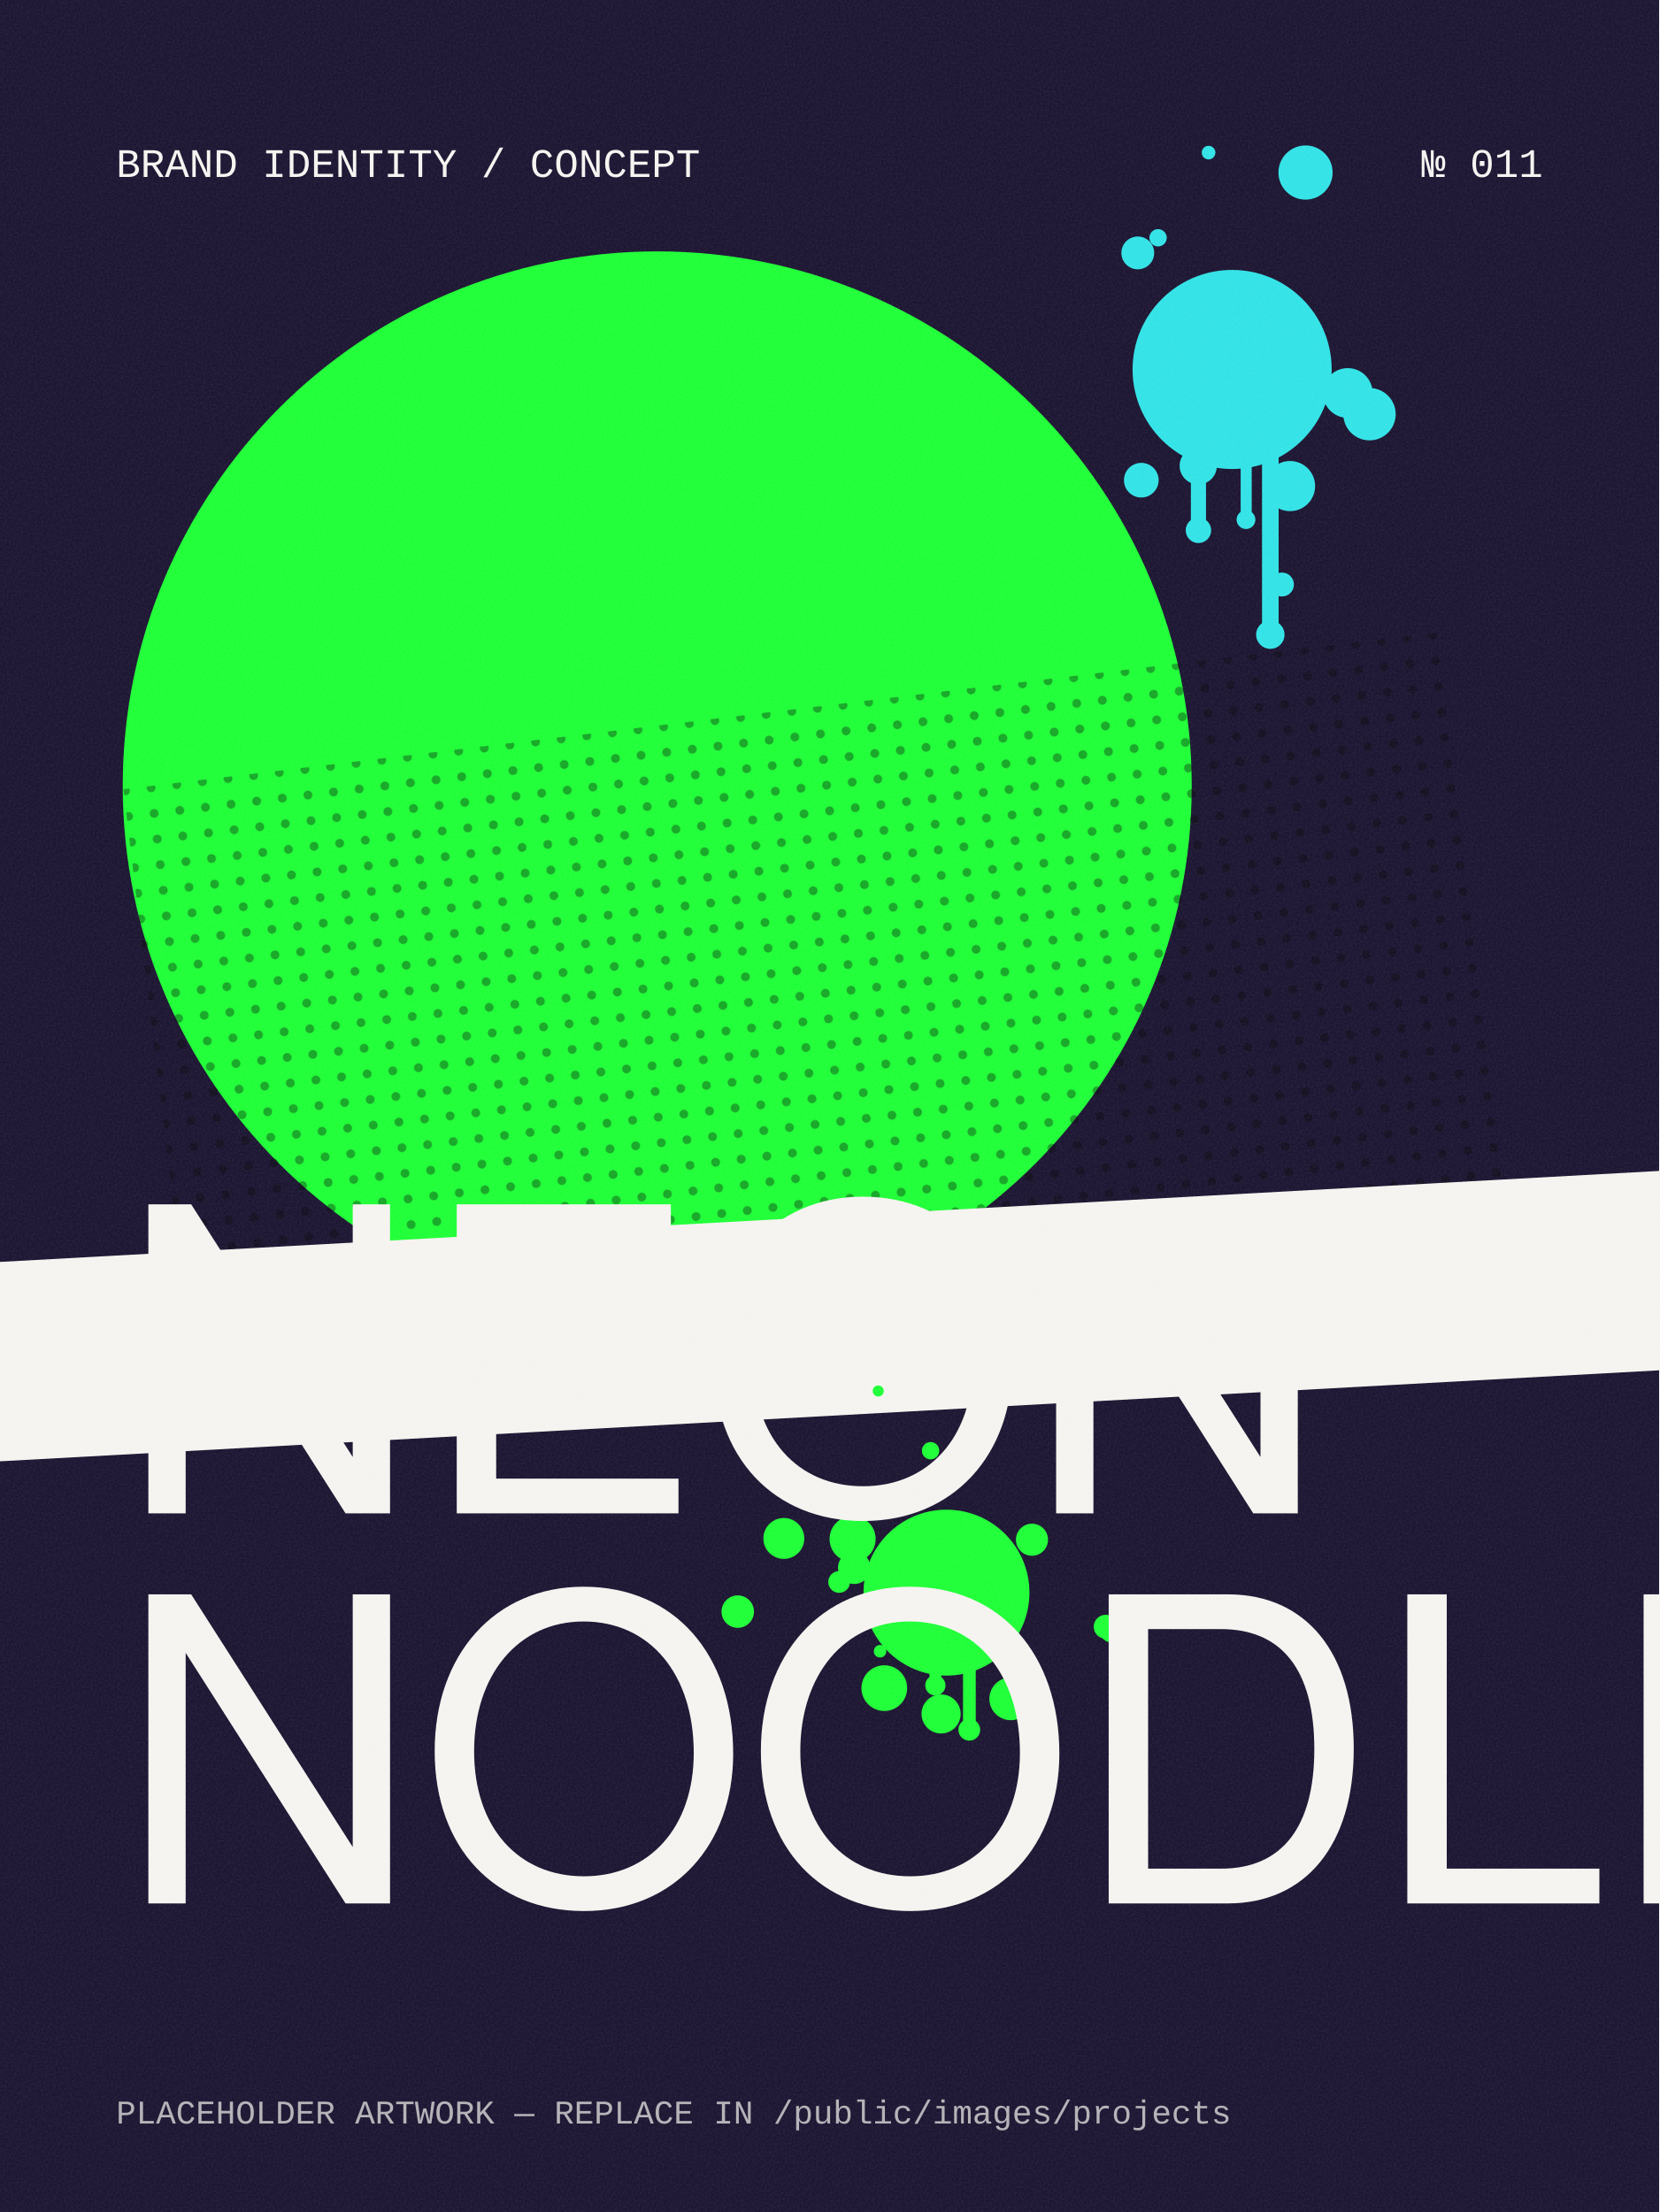
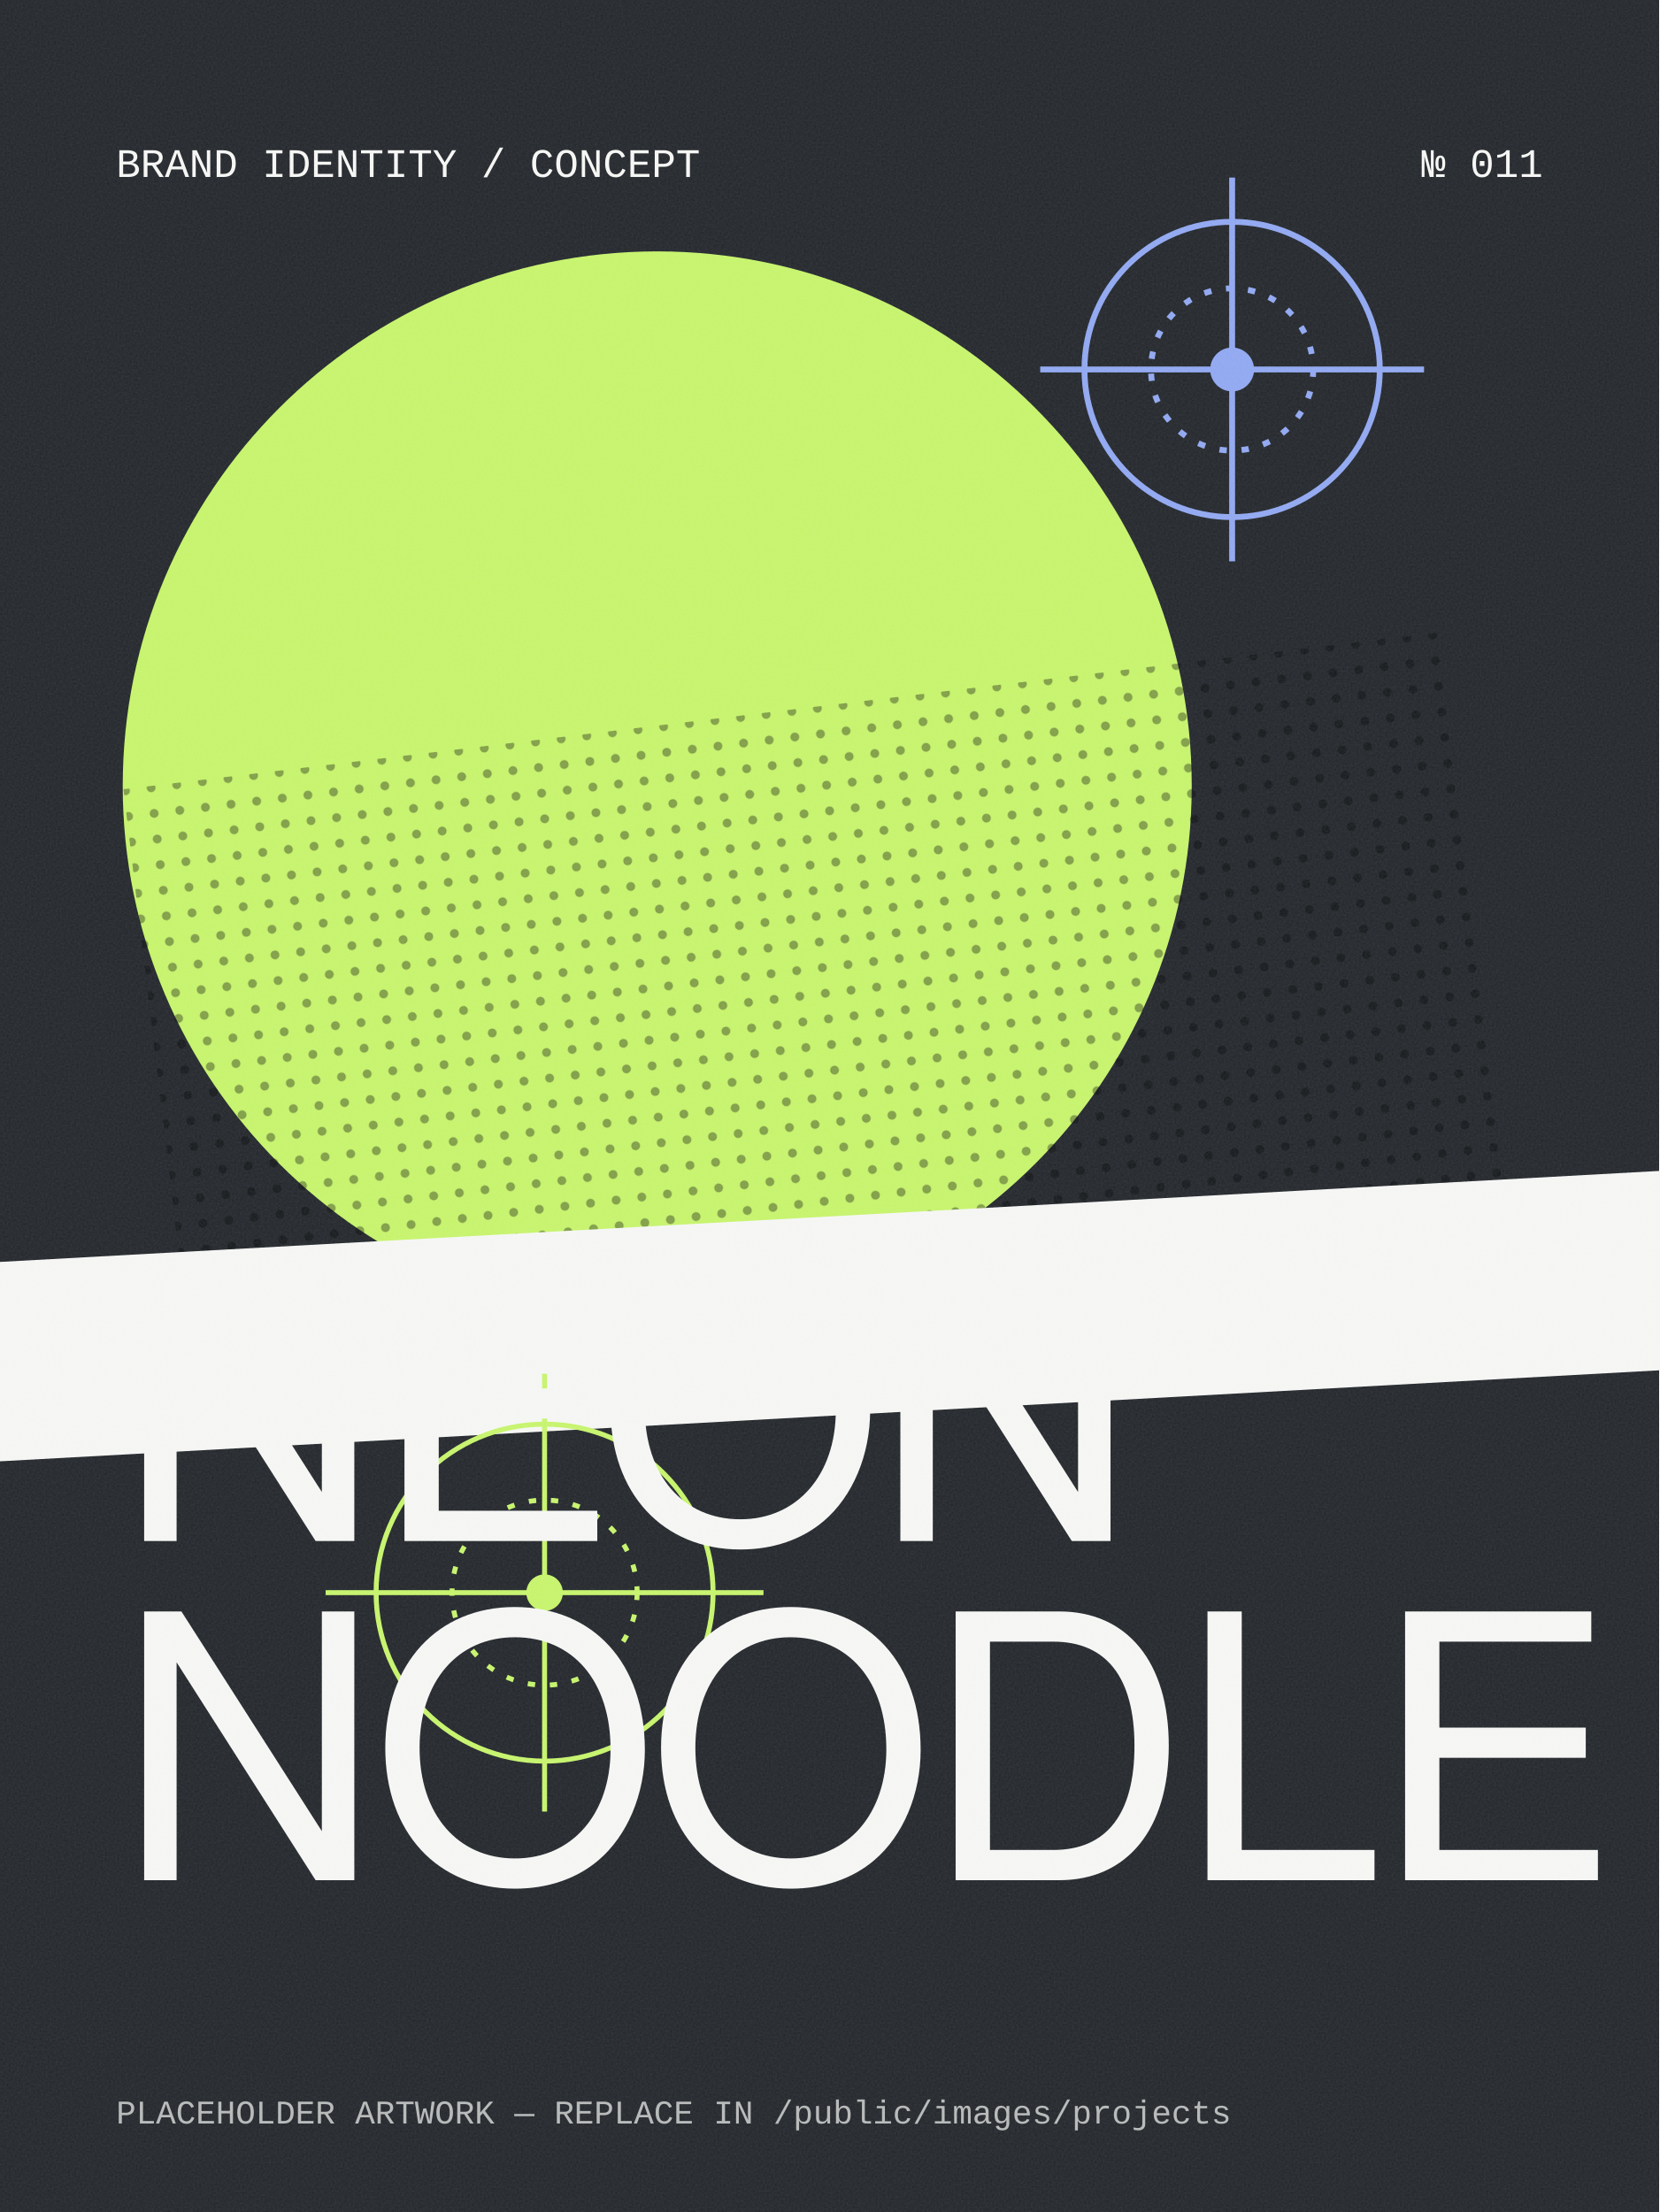
<svg xmlns="http://www.w3.org/2000/svg" width="900" height="1200" viewBox="0 0 900 1200">
  <defs>
    <filter id="graina">
      <feTurbulence type="fractalNoise" baseFrequency="0.9" numOctaves="2" stitchTiles="stitch" />
      <feColorMatrix values="0 0 0 0 1  0 0 0 0 1  0 0 0 0 1  0 0 0 0.09 0" />
    </filter>
    <pattern id="dotsa" width="14" height="14" patternUnits="userSpaceOnUse">
      <circle cx="7" cy="7" r="2.4" fill="rgba(0,0,0,.35)" />
    </pattern>
  </defs>
-   <rect width="900" height="1200" fill="#17102D" />
-   <circle cx="356.519" cy="426.314" r="289.943" fill="#19FF32" />
+   <rect width="900" height="1200" fill="#22262B" />
+   <circle cx="356.519" cy="426.314" r="289.943" fill="#C5F36A" />
  <rect x="90" y="384" width="720" height="360" fill="url(#dotsa)" transform="rotate(-6.799249 450 600)" />
-   <rect x="-90" y="660" width="1080" height="108" fill="#F5F3EF" transform="rotate(-3.139175 450 720)" />
-   <g fill="#2DE2E6">
-     <circle cx="668.375" cy="200.432" r="54" />
-     <circle cx="695.4" cy="317.1" r="6.5" />
-     <circle cx="619.1" cy="260.5" r="9.4" />
-     <circle cx="617.2" cy="137.2" r="8.9" />
-     <circle cx="628.2" cy="129.0" r="4.7" />
-     <circle cx="655.6" cy="82.8" r="3.7" />
-     <circle cx="650.0" cy="252.7" r="10.1" />
-     <circle cx="742.9" cy="224.7" r="14.2" />
-     <circle cx="708.2" cy="93.6" r="14.7" />
-     <circle cx="743.4" cy="223.3" r="12.5" />
-     <circle cx="731.1" cy="213.2" r="13.5" />
-     <circle cx="699.8" cy="263.7" r="13.6" />
-     <rect x="684.6" y="200.432" width="9.0" height="143.8" rx="4.5" />
-     <circle cx="689.1" cy="344.3" r="7.7" />
-     <rect x="646.0" y="200.432" width="8.2" height="87.3" rx="4.1" />
-     <circle cx="650.1" cy="287.7" r="6.9" />
-     <rect x="673.0" y="200.432" width="6.0" height="81.4" rx="3.0" />
-     <circle cx="675.9" cy="281.9" r="5.1" />
+   <rect x="-90" y="660" width="1080" height="108" fill="#F5F6F3" transform="rotate(-3.139175 450 720)" />
+   <g fill="none" stroke="#8FA6F0" stroke-width="3.2">
+     <circle cx="668.375" cy="200.432" r="80.1" />
+     <circle cx="668.375" cy="200.432" r="44.0" stroke-dasharray="4 8" />
+     <line x1="564.274" y1="200.432" x2="772.476" y2="200.432" />
+     <line x1="668.375" y1="96.331" x2="668.375" y2="304.533" />
  </g>
-   <g fill="#19FF32">
-     <circle cx="513.423" cy="864" r="45" />
-     <circle cx="606.6" cy="892.5" r="4.1" />
-     <circle cx="603.2" cy="884.4" r="6.7" />
-     <circle cx="462.5" cy="834.9" r="12.5" />
-     <circle cx="544.2" cy="902.6" r="3.1" />
-     <circle cx="455.2" cy="858.2" r="5.9" />
-     <circle cx="504.8" cy="787.0" r="4.7" />
-     <circle cx="463.4" cy="850.5" r="8.8" />
-     <circle cx="477.4" cy="895.8" r="3.4" />
-     <circle cx="476.4" cy="754.6" r="3.0" />
-     <circle cx="510.5" cy="929.8" r="10.6" />
-     <circle cx="479.7" cy="915.8" r="12.4" />
-     <circle cx="425.2" cy="834.6" r="11.1" />
-     <circle cx="599.8" cy="882.5" r="6.5" />
-     <circle cx="548.3" cy="921.6" r="11.6" />
-     <circle cx="400.2" cy="874.3" r="8.8" />
-     <circle cx="559.8" cy="835.3" r="8.7" />
-     <rect x="511.0" y="864" width="7.3" height="37.8" rx="3.6" />
-     <circle cx="514.6" cy="901.8" r="6.2" />
-     <rect x="504.2" y="864" width="6.4" height="50.3" rx="3.2" />
-     <circle cx="507.4" cy="914.3" r="5.5" />
-     <rect x="522.4" y="864" width="6.9" height="74.4" rx="3.5" />
-     <circle cx="525.8" cy="938.4" r="5.9" />
+   <circle cx="668.375" cy="200.432" r="11.9" fill="#8FA6F0" />
+   <g fill="none" stroke="#C5F36A" stroke-width="2.7">
+     <circle cx="295.415" cy="864" r="91.4" />
+     <circle cx="295.415" cy="864" r="50.2" stroke-dasharray="4 8" />
+     <line x1="176.65" y1="864" x2="414.179" y2="864" />
+     <line x1="295.415" y1="745.235" x2="295.415" y2="982.765" />
  </g>
-   <text x="63" y="821" font-family="Impact, 'Arial Black', 'Helvetica Neue', sans-serif" font-size="230" fill="#F5F3EF" letter-spacing="-2">NEON</text>
-   <text x="63" y="1032.6" font-family="Impact, 'Arial Black', 'Helvetica Neue', sans-serif" font-size="230" fill="#F5F3EF" letter-spacing="-2">NOODLE</text>
-   <text x="63" y="96" font-family="Consolas, 'Courier New', monospace" font-size="22" fill="#F5F3EF">BRAND IDENTITY / CONCEPT</text>
-   <text x="837" y="96" text-anchor="end" font-family="Consolas, 'Courier New', monospace" font-size="22" fill="#F5F3EF">№ 011</text>
-   <text x="63" y="1152" font-family="Consolas, 'Courier New', monospace" font-size="18" fill="#F5F3EF" opacity=".7">PLACEHOLDER ARTWORK — REPLACE IN /public/images/projects</text>
+   <circle cx="295.415" cy="864" r="9.9" fill="#C5F36A" />
+   <text x="63" y="836" font-family="'Helvetica Neue', Helvetica, Arial, sans-serif" font-size="200" fill="#F5F6F3" letter-spacing="-6" font-weight="500">NEON</text>
+   <text x="63" y="1020" font-family="'Helvetica Neue', Helvetica, Arial, sans-serif" font-size="200" fill="#F5F6F3" letter-spacing="-6" font-weight="500">NOODLE</text>
+   <text x="63" y="96" font-family="Consolas, 'Courier New', monospace" font-size="22" fill="#F5F6F3">BRAND IDENTITY / CONCEPT</text>
+   <text x="837" y="96" text-anchor="end" font-family="Consolas, 'Courier New', monospace" font-size="22" fill="#F5F6F3">№ 011</text>
+   <text x="63" y="1152" font-family="Consolas, 'Courier New', monospace" font-size="18" fill="#F5F6F3" opacity=".7">PLACEHOLDER ARTWORK — REPLACE IN /public/images/projects</text>
  <rect width="900" height="1200" filter="url(#graina)" />
</svg>
